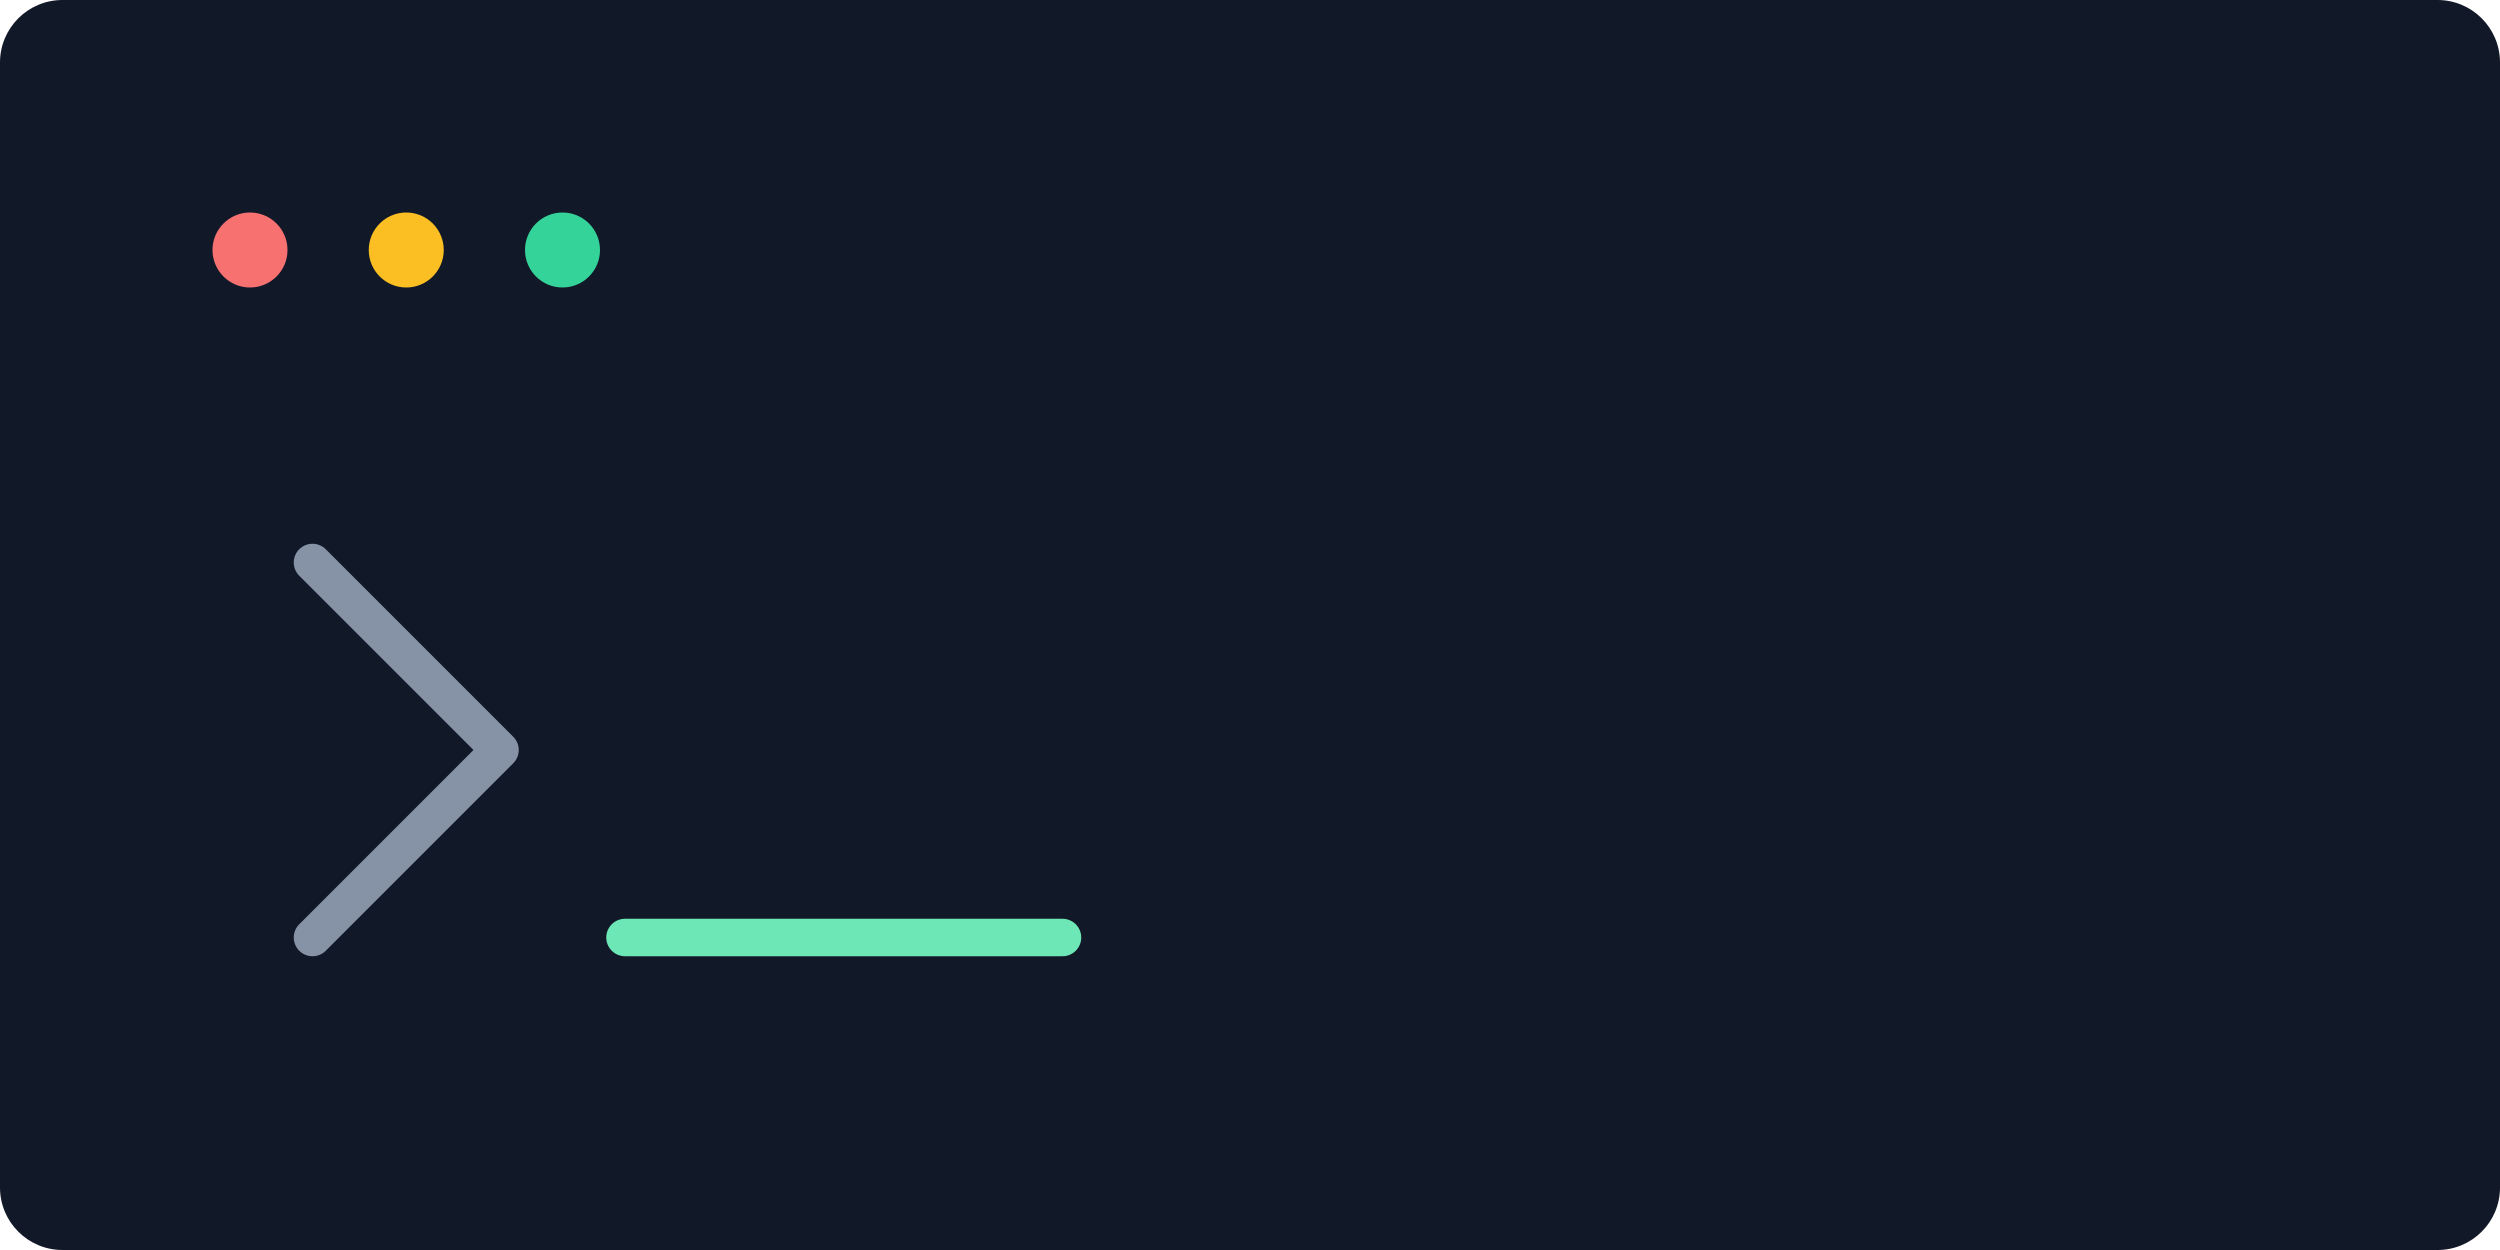
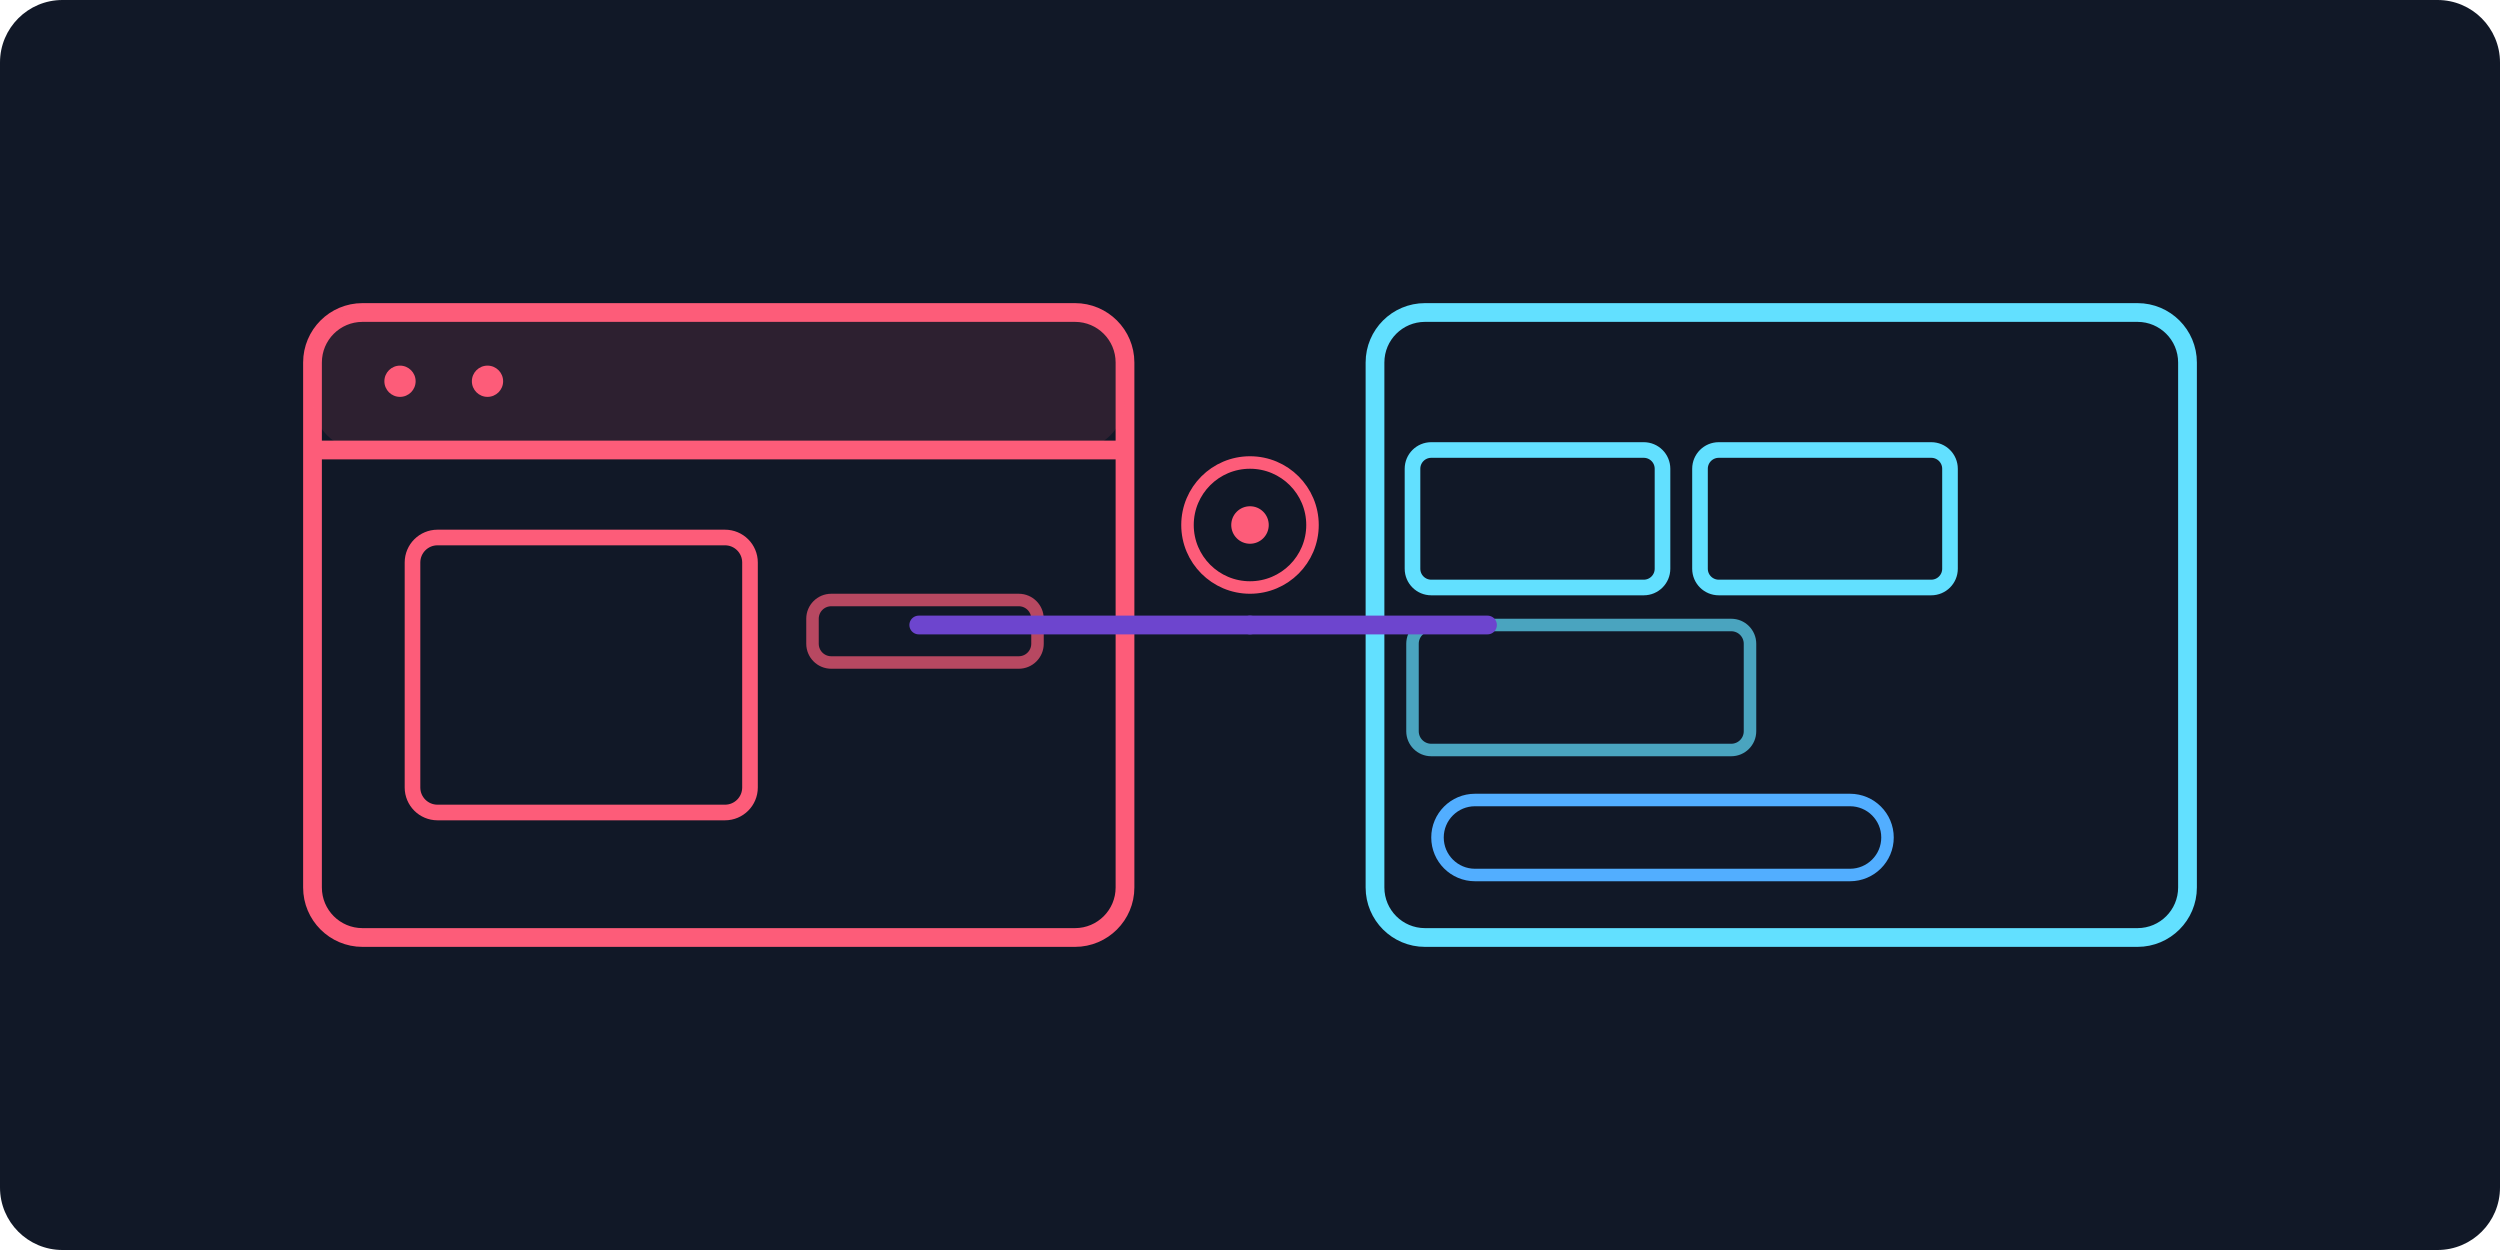
<svg xmlns="http://www.w3.org/2000/svg" width="400" height="200" viewBox="0 0 400 200" fill="none">
  <rect width="400" height="200" rx="10" fill="#111827" />
-   <circle cx="40" cy="40" r="6" fill="#F87171" />
-   <circle cx="65" cy="40" r="6" fill="#FBBF24" />
-   <circle cx="90" cy="40" r="6" fill="#34D399" />
-   <path d="M50 90L80 120L50 150" stroke="#8692A6" stroke-width="6" stroke-linecap="round" stroke-linejoin="round" />
-   <line x1="100" y1="150" x2="170" y2="150" stroke="#6EE7B7" stroke-width="6" stroke-linecap="round" />
+   <rect x="50" y="50" width="130" height="100" rx="8" stroke="#FD5C79" stroke-width="3" />
+   <rect x="50" y="50" width="130" height="22" rx="8" fill="#FD5C79" opacity="0.12" />
+   <line x1="50" y1="72" x2="180" y2="72" stroke="#FD5C79" stroke-width="3" />
+   <circle cx="64" cy="61" r="2.5" fill="#FD5C79" />
+   <circle cx="78" cy="61" r="2.5" fill="#FD5C79" />
+   <rect x="66" y="86" width="54" height="44" rx="4" stroke="#FD5C79" stroke-width="2.5" />
+   <rect x="130" y="96" width="36" height="10" rx="3" stroke="#FD5C79" stroke-width="2" opacity="0.7" />
+   <rect x="220" y="50" width="130" height="100" rx="8" stroke="#62E0FF" stroke-width="3" />
+   <rect x="226" y="72" width="40" height="22" rx="3" stroke="#62E0FF" stroke-width="2.5" />
+   <rect x="272" y="72" width="40" height="22" rx="3" stroke="#62E0FF" stroke-width="2.5" />
+   <rect x="226" y="100" width="54" height="20" rx="3" stroke="#62E0FF" stroke-width="2" opacity="0.7" />
+   <rect x="230" y="128" width="72" height="12" rx="6" stroke="#52AEFF" stroke-width="2" />
+   <line x1="147" y1="100" x2="200" y2="100" stroke="#6D45CE" stroke-width="3" stroke-linecap="round" />
+   <line x1="200" y1="100" x2="238" y2="100" stroke="#6D45CE" stroke-width="3" stroke-linecap="round" />
+   <path d="M200 74a10 10 0 100 20 10 10 0 000-20z" stroke="#FD5C79" stroke-width="2" fill="none" />
+   <circle cx="200" cy="84" r="3" fill="#FD5C79" />
</svg>
